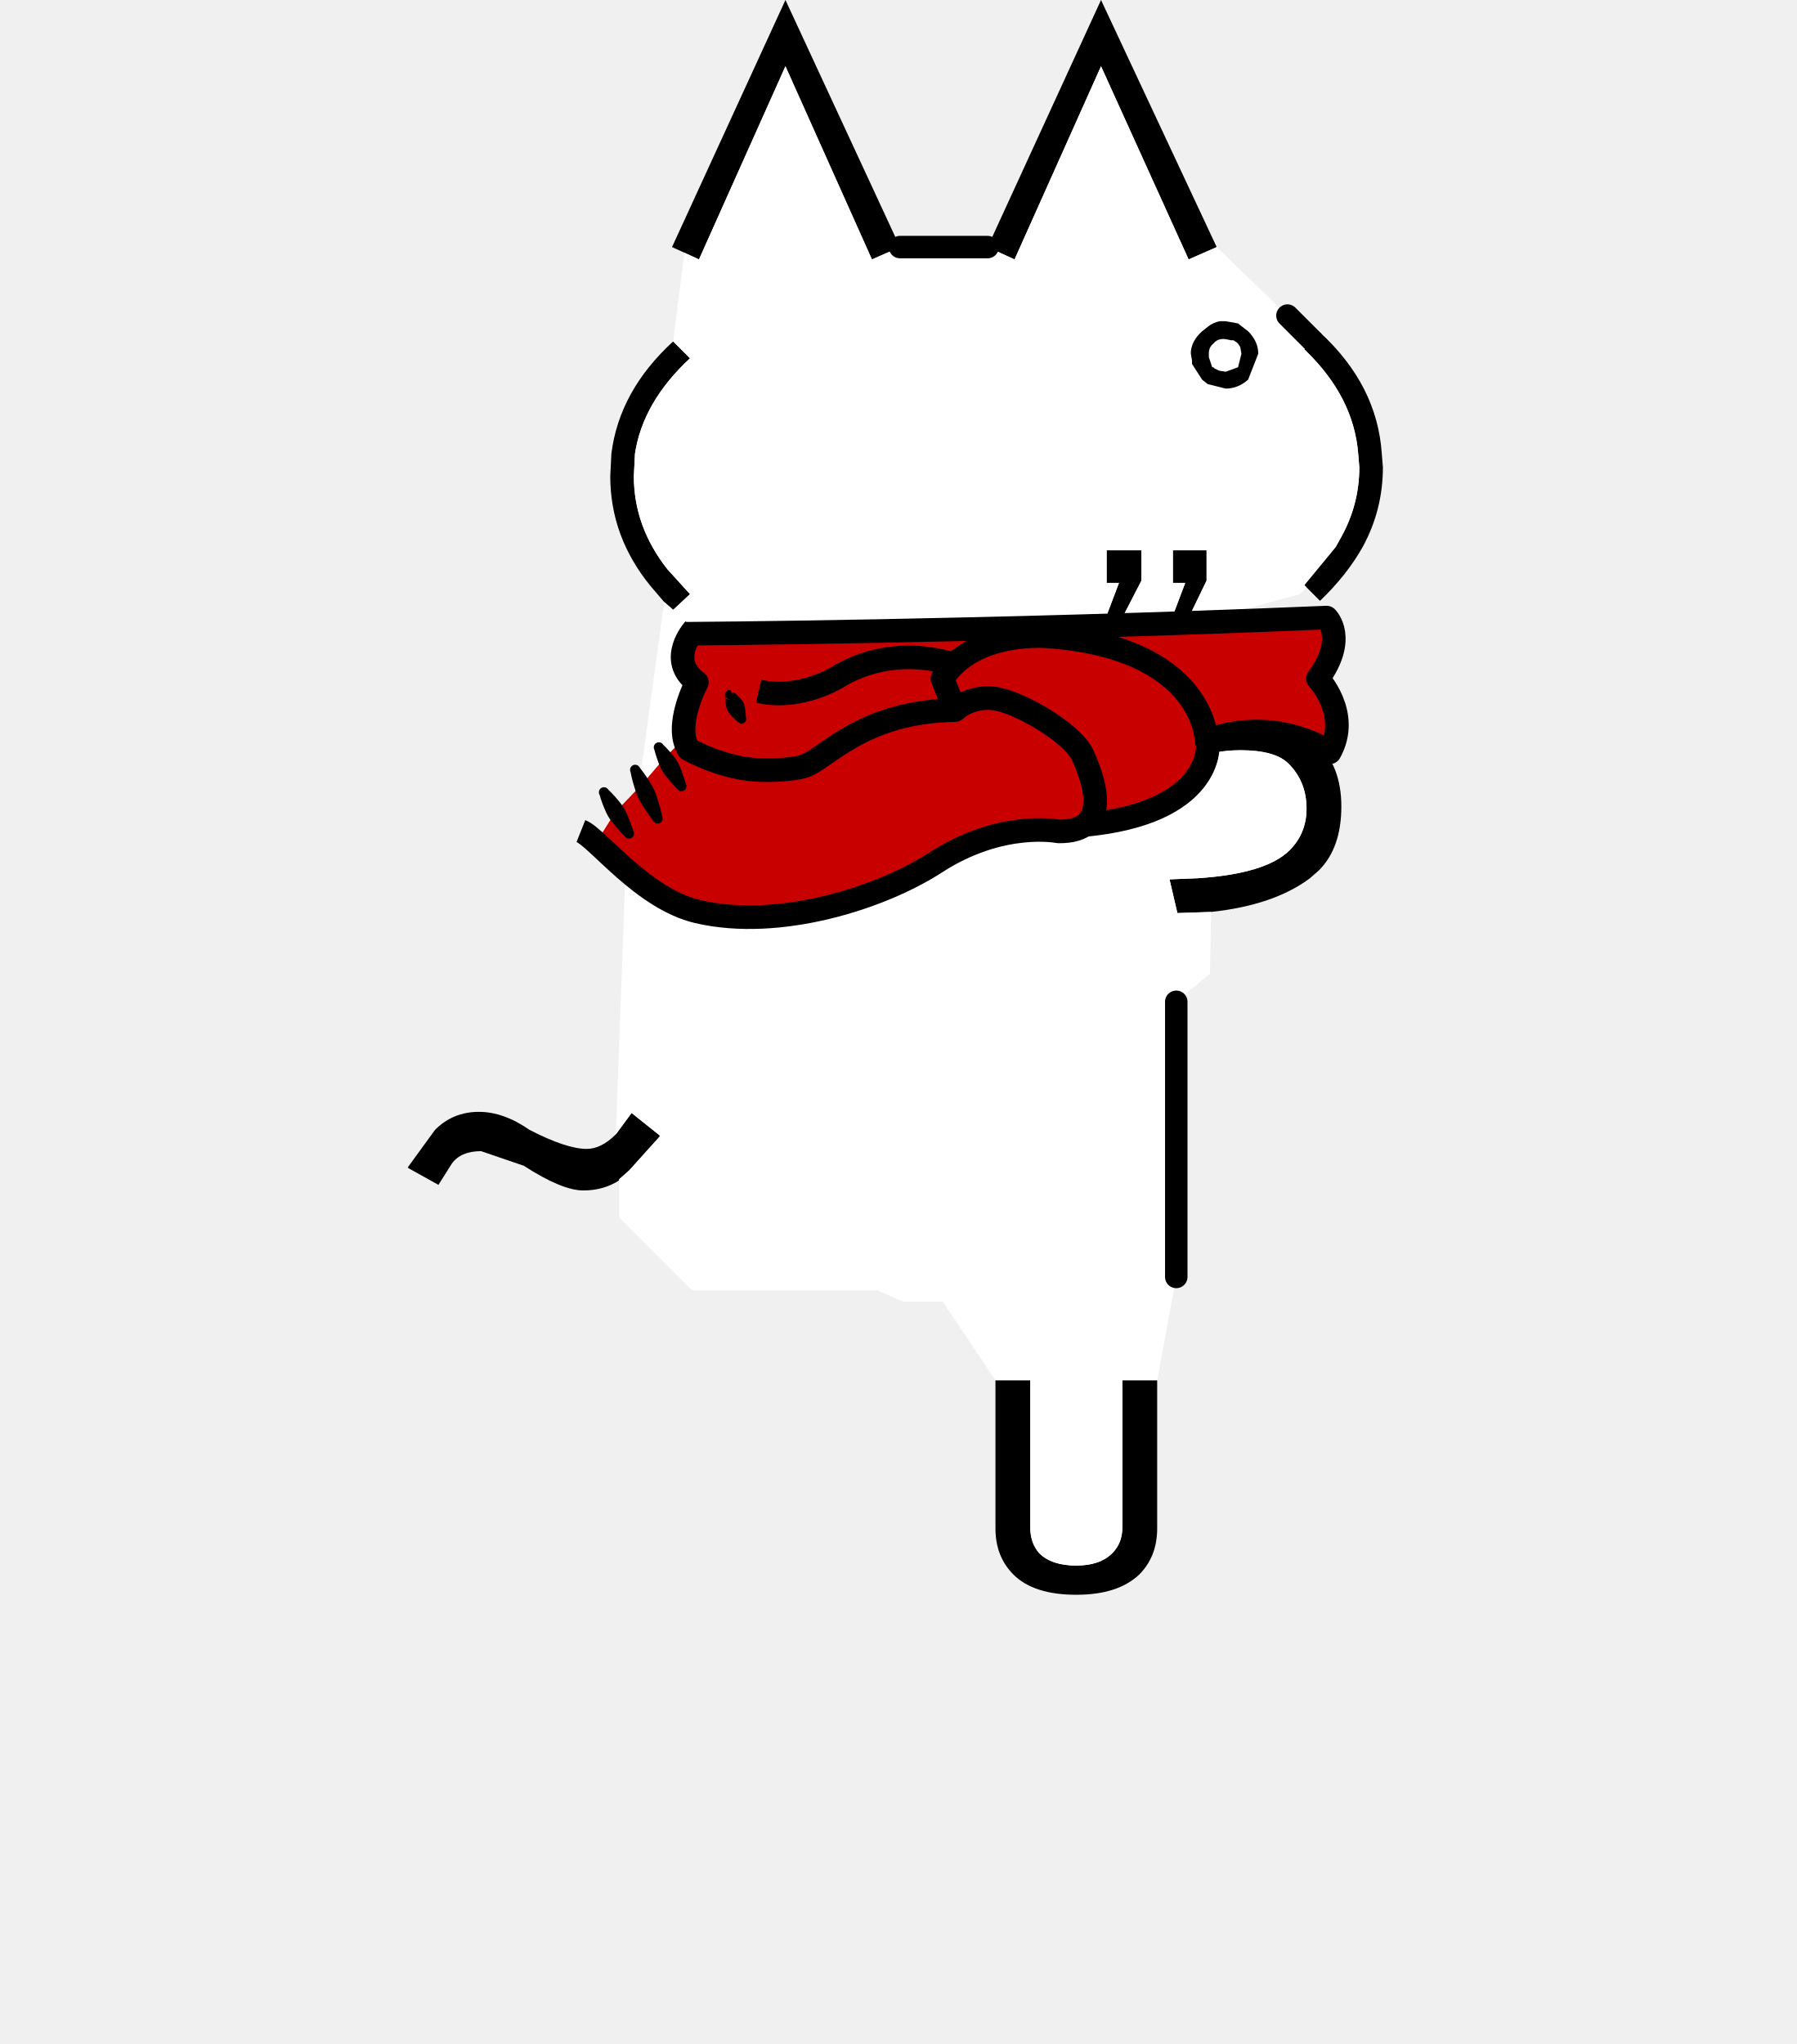
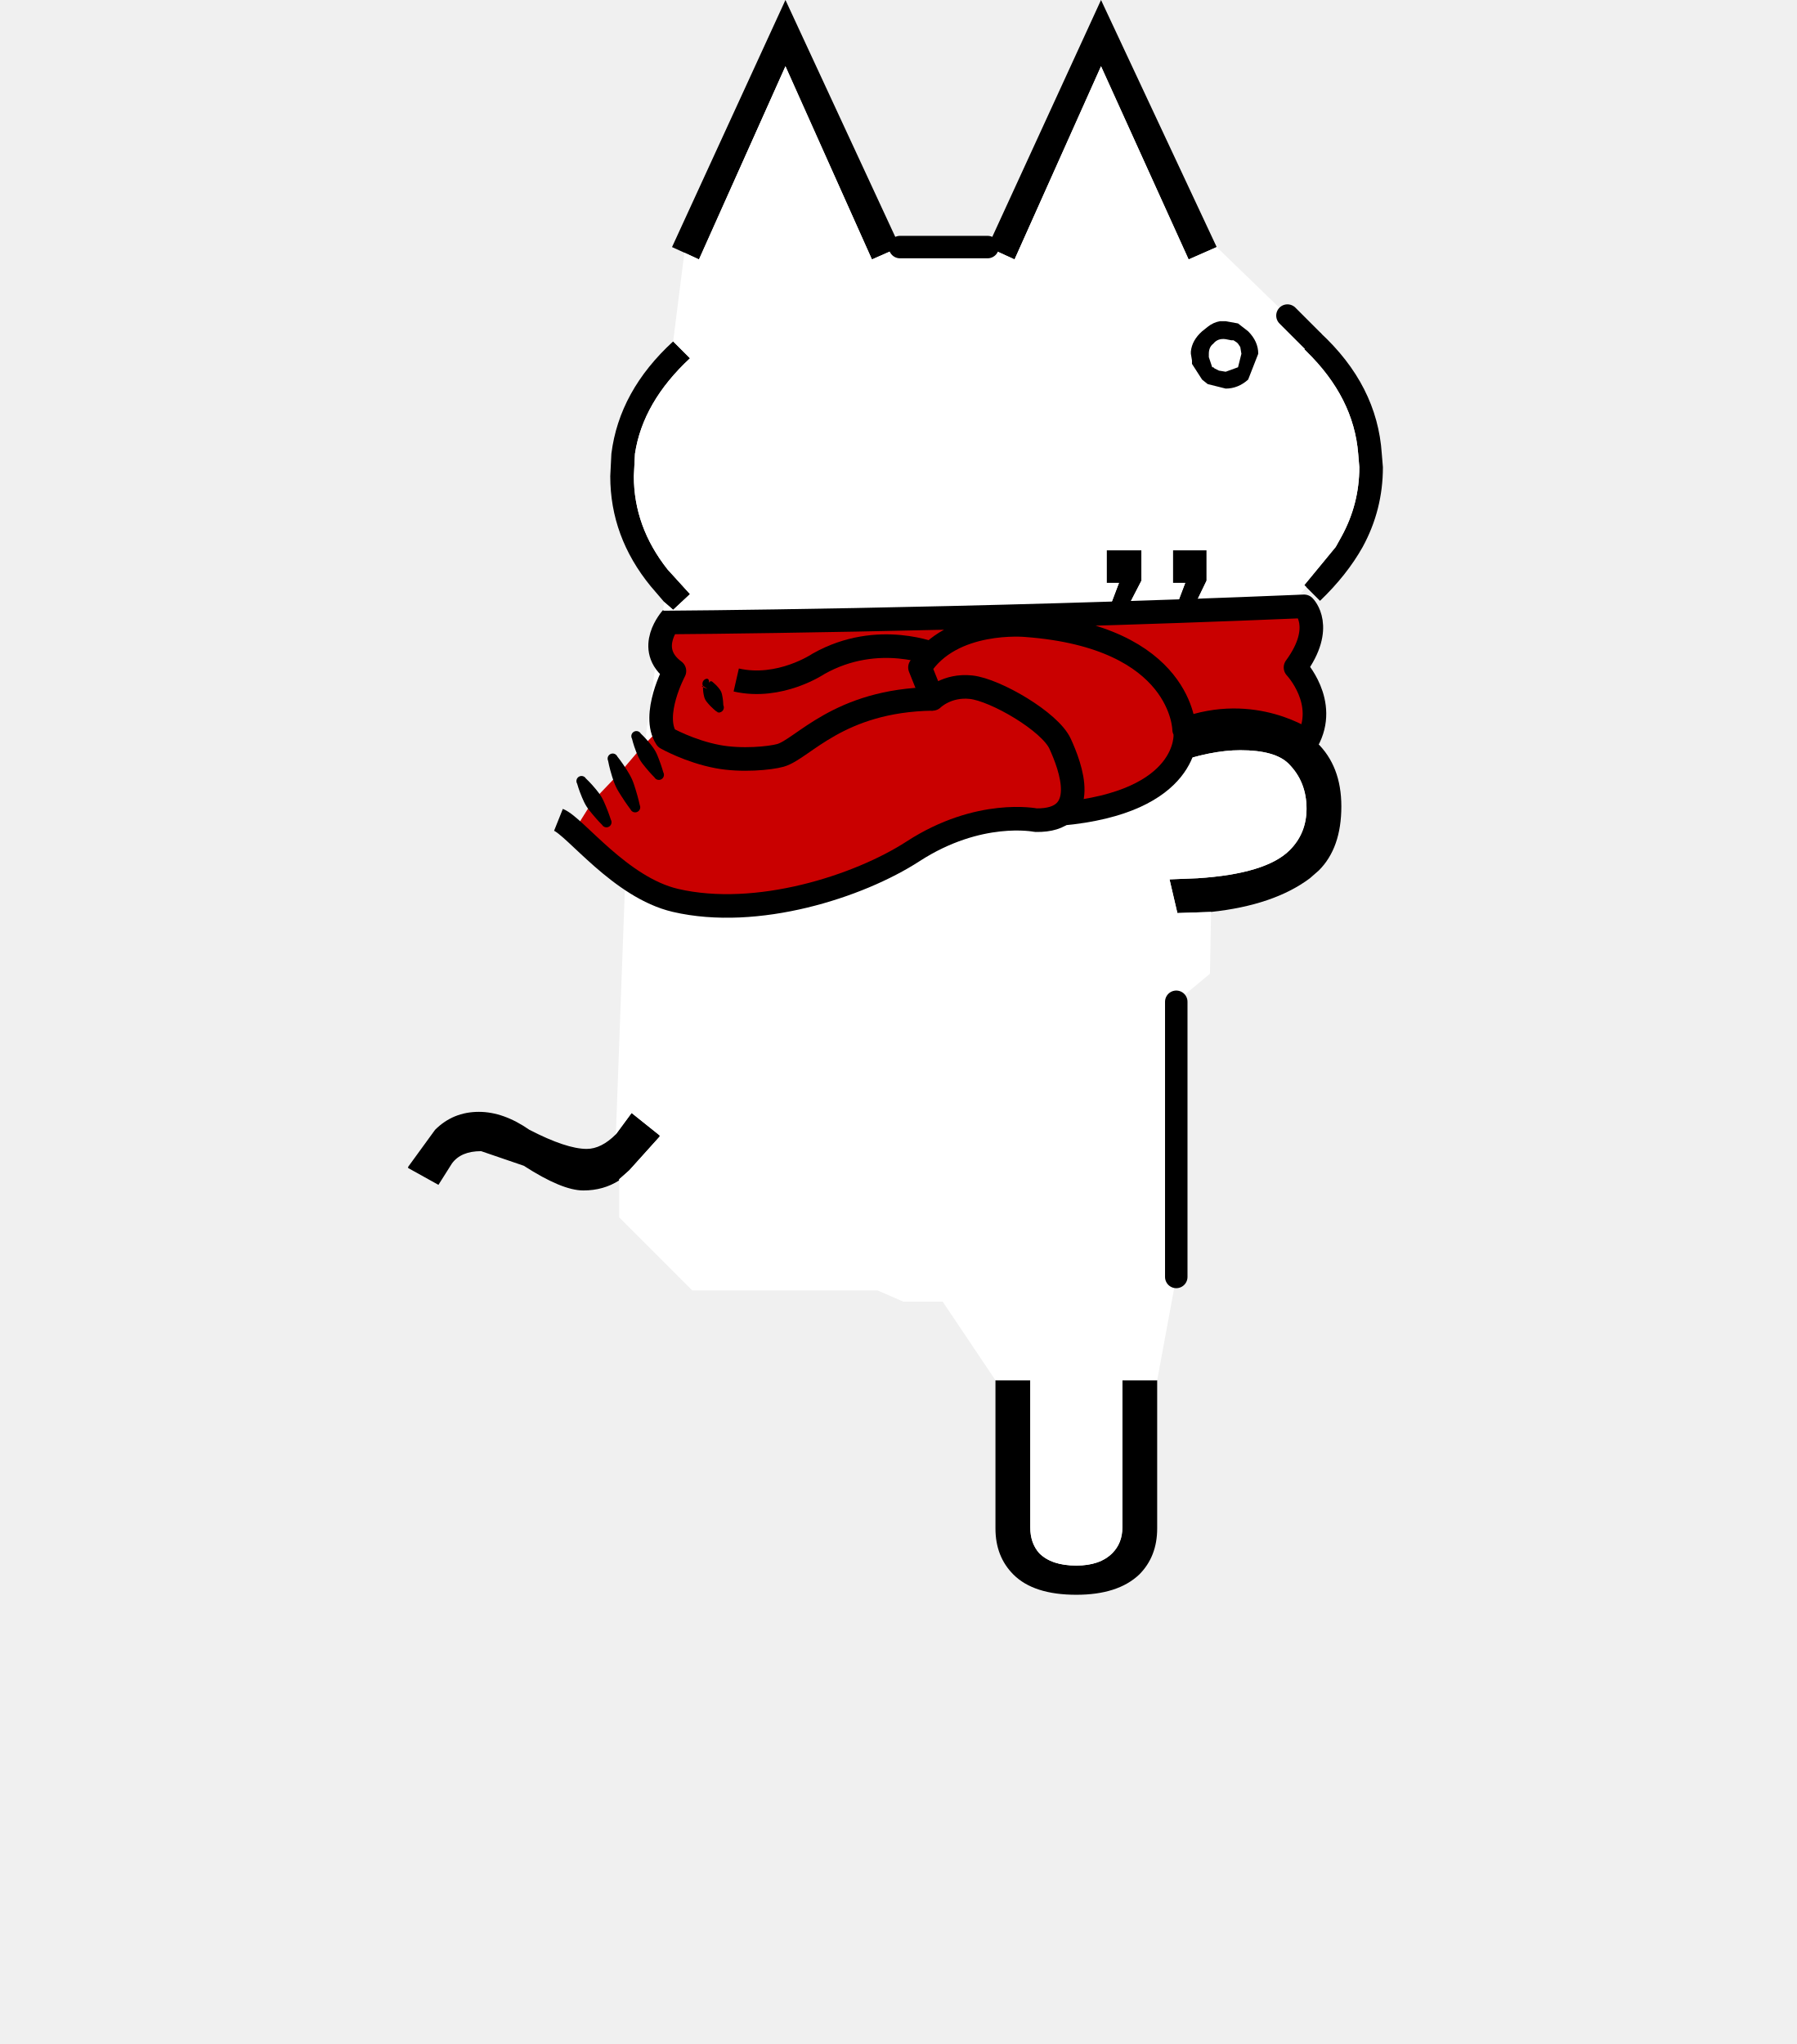
- <svg xmlns="http://www.w3.org/2000/svg" xmlns:xlink="http://www.w3.org/1999/xlink" height="182" width="160" version="1.1" id="svg769">
-   <defs id="defs761">
+ <svg xmlns="http://www.w3.org/2000/svg" xmlns:xlink="http://www.w3.org/1999/xlink" height="182" width="160" version="1.1" id="svg171">
+   <defs id="defs163">
    <path d="M1.35 0h.2l.55.1.45.35q.45.45.45 1L2.55 2.6q-.45.4-1 .4l-.8-.2-.25-.2-.45-.7v-.15L0 1.45v-.1q.05-.5.5-.9l.25-.2Q1 .05 1.3 0h.05m.45.85L1.55.8Q1.2.75 1 1q-.2.15-.2.45v.15l.15.45H1l.05.05.2.1.3.05.55-.2.15-.6-.05-.3L2.1 1 2.05.95 1.9.85h-.1" fill-rule="evenodd" id="a" />
    <use height="3" transform="translate(.8)" width="3" xlink:href="#a" id="c" />
    <g id="b">
-       <path d="M.35-60l-1.25.55-3.85-8.6-3.85 8.6-.65-.3-.55-.25 5.05-11 5.1 11m-10.1 4.2l.75.75q-2.1 1.95-2.45 4.25l-.05 1q0 2.25 1.5 4.15l1 1.1-.75.7-.4-.35-.6-.7q-1.8-2.2-1.8-4.9l.05-1q.35-2.8 2.75-5m-2.55 35.3l.7-.95 1.25 1v.05l-1.35 1.5-.45.4v.05q-.7.45-1.6.45-.95 0-2.65-1.1l-1.9-.65q-.9 0-1.3.55l-.6.95-1.35-.75v-.05l1.2-1.65q.8-.8 1.95-.8 1.1 0 2.25.8 1.65.85 2.55.85.65 0 1.3-.65M4.6-9.55h1.55V-3q0 .7.4 1.15.55.55 1.65.55 1.05 0 1.6-.55.45-.45.45-1.15v-6.55h1.55v6.6q0 1.25-.8 2.05-.95.9-2.8.9-1.9 0-2.8-.9-.8-.8-.8-2.05v-6.6m9.6-20.85l-1.5.05-.35-1.5 1.25-.05q3.05-.2 4.1-1.25.75-.75.75-1.85 0-1.2-.8-2-.6-.6-2.15-.6-1.3 0-3 .6l-3.35 1.25-.65-1.6 3.15-.9 3.25-.7.75-.05q2.2 0 3.25 1.05Q20-36.9 20-35.1q0 1.85-1 2.85l-.4.35q-1.6 1.2-4.4 1.5m4.25-14.45l-.1-.1 1.4-1.7.25-.45q.8-1.45.8-3.1l-.05-.6q-.2-2.5-2.3-4.55l-.1-.1.35-.4h.05l.3-.35q2.55 2.35 2.75 5.4l.05.6q0 1.9-.9 3.55-.7 1.25-1.9 2.4l-.6-.6m-4-15.15l-1.25.55-3.9-8.6-3.85 8.6-1.2-.55L9.3-71l5.15 11M10.3-43.6h-.75l.55-1.45h-.55v-1.45h1.55v1.35l-.8 1.55m2.95 0h-.75l.55-1.45h-.55v-1.45H14v1.35l-.75 1.55" fill-rule="evenodd" transform="translate(21.55 71)" id="path754" />
-       <path d="M.35-60h3.9l1.2.55 3.85-8.6 3.9 8.6 1.25-.55 3.15 3.05 1.1 1.1-1.1-1.1 1.15 1.1h-.05l-.35.4.1.1q2.1 2.05 2.3 4.55l.05.6q0 1.65-.8 3.1l-.25.45-1.4 1.7.1.1-.3.3-3.25.9v4.7l-3.25.7-3.15.9.65 1.6L12.5-37q1.7-.6 3-.6 1.55 0 2.15.6.8.8.8 2 0 1.1-.75 1.85-1.05 1.05-4.1 1.25l-1.25.05.35 1.5 1.5-.05-.05 2.75-1.5 1.25v12.25l-.85 4.6h-1.55V-3q0 .7-.45 1.15-.55.55-1.6.55-1.1 0-1.65-.55-.4-.45-.4-1.15v-6.55H4.6l-2.35-3.5H.5l-1.15-.5H-8.9l-3.25-3.25v-1.7l.45-.4 1.35-1.5v-.05l-1.25-1-.7.95.4-10.9 1.75-12.8.4.35.75-.7-1-1.1q-1.5-1.9-1.5-4.15l.05-1q.35-2.3 2.45-4.25l-.75-.75.5-3.95.65.3 3.85-8.6 3.85 8.6L.35-60m12.9 16.4l.75-1.55v-1.35h-1.5v1.45h.55l-.55 1.45h.75m-2.95 0l.8-1.55v-1.35H9.55v1.45h.55l-.55 1.45h.75" fill="#fff" fill-rule="evenodd" transform="translate(21.55 71)" id="path756" />
-       <path d="M4.25-60H.35m12.3 45.85V-26.4m6.05-29.45l-1.1-1.1" fill="none" stroke="#000" stroke-linecap="round" stroke-linejoin="round" transform="translate(21.55 71)" id="path758" />
+       <path d="M.35-60l-1.25.55-3.85-8.6-3.85 8.6-.65-.3-.55-.25 5.05-11 5.1 11m-10.1 4.2l.75.75q-2.1 1.95-2.45 4.25l-.05 1q0 2.25 1.5 4.15l1 1.1-.75.7-.4-.35-.6-.7q-1.8-2.2-1.8-4.9l.05-1q.35-2.8 2.75-5m-2.55 35.3l.7-.95 1.25 1v.05l-1.35 1.5-.45.4v.05q-.7.45-1.6.45-.95 0-2.65-1.1l-1.9-.65q-.9 0-1.3.55l-.6.95-1.35-.75v-.05l1.2-1.65q.8-.8 1.95-.8 1.1 0 2.25.8 1.65.85 2.55.85.65 0 1.3-.65M4.6-9.55h1.55V-3q0 .7.4 1.15.55.55 1.65.55 1.05 0 1.6-.55.45-.45.45-1.15v-6.55h1.55v6.6q0 1.25-.8 2.05-.95.9-2.8.9-1.9 0-2.8-.9-.8-.8-.8-2.05v-6.6m9.6-20.85l-1.5.05-.35-1.5 1.25-.05q3.05-.2 4.1-1.25.75-.75.75-1.85 0-1.2-.8-2-.6-.6-2.15-.6-1.3 0-3 .6l-3.35 1.25-.65-1.6 3.15-.9 3.25-.7.75-.05q2.2 0 3.25 1.05Q20-36.9 20-35.1q0 1.85-1 2.85l-.4.35q-1.6 1.2-4.4 1.5m4.25-14.45l-.1-.1 1.4-1.7.25-.45q.8-1.45.8-3.1l-.05-.6q-.2-2.5-2.3-4.55l-.1-.1.35-.4h.05l.3-.35q2.55 2.35 2.75 5.4l.05.6q0 1.9-.9 3.55-.7 1.25-1.9 2.4l-.6-.6m-4-15.15l-1.25.55-3.9-8.6-3.85 8.6-1.2-.55L9.3-71l5.15 11M10.3-43.6h-.75l.55-1.45h-.55v-1.45h1.55v1.35l-.8 1.55m2.95 0h-.75l.55-1.45h-.55v-1.45H14v1.35l-.75 1.55" fill-rule="evenodd" transform="translate(21.55 71)" id="path156" />
+       <path d="M.35-60h3.9l1.2.55 3.85-8.6 3.9 8.6 1.25-.55 3.15 3.05 1.1 1.1-1.1-1.1 1.15 1.1h-.05l-.35.4.1.1q2.1 2.05 2.3 4.55l.05.6q0 1.65-.8 3.1l-.25.45-1.4 1.7.1.1-.3.3-3.25.9v4.7l-3.25.7-3.15.9.65 1.6L12.5-37q1.7-.6 3-.6 1.55 0 2.15.6.8.8.8 2 0 1.1-.75 1.85-1.05 1.05-4.1 1.25l-1.25.05.35 1.5 1.5-.05-.05 2.75-1.5 1.25v12.25l-.85 4.6h-1.55V-3q0 .7-.45 1.15-.55.55-1.6.55-1.1 0-1.65-.55-.4-.45-.4-1.15v-6.55H4.6l-2.35-3.5H.5l-1.15-.5H-8.9l-3.25-3.25v-1.7l.45-.4 1.35-1.5v-.05l-1.25-1-.7.95.4-10.9 1.75-12.8.4.35.75-.7-1-1.1q-1.5-1.9-1.5-4.15l.05-1q.35-2.3 2.45-4.25l-.75-.75.5-3.95.65.3 3.85-8.6 3.85 8.6L.35-60m12.9 16.4l.75-1.55v-1.35h-1.5v1.45h.55l-.55 1.45h.75m-2.95 0l.8-1.55v-1.35H9.55v1.45h.55l-.55 1.45h.75" fill="#fff" fill-rule="evenodd" transform="translate(21.55 71)" id="path158" />
+       <path d="M4.25-60H.35m12.3 45.85V-26.4m6.05-29.45l-1.1-1.1" fill="none" stroke="#000" stroke-linecap="round" stroke-linejoin="round" transform="translate(21.55 71)" id="path160" />
    </g>
  </defs>
-   <g style="clip-rule:evenodd;fill-rule:evenodd;stroke-linecap:round;stroke-linejoin:round" id="g865">
-     <g transform="matrix(2,0,0,2,79.441,142)" id="g827">
-       <g id="b-1" transform="translate(-21.55,-71)">
-         <g transform="translate(21.55,71)" id="g777">
-           <path d="m 0.35,-60 -1.25,0.55 -3.85,-8.6 -3.85,8.6 -0.65,-0.3 -0.55,-0.25 5.05,-11 5.1,11 m -10.1,4.2 0.75,0.75 c -1.4,1.3 -2.217,2.717 -2.45,4.25 l -0.05,1 c 0,1.5 0.5,2.883 1.5,4.15 l 1,1.1 -0.75,0.7 -0.4,-0.35 -0.6,-0.7 c -1.2,-1.467 -1.8,-3.1 -1.8,-4.9 l 0.05,-1 c 0.233,-1.867 1.15,-3.533 2.75,-5 m -2.55,35.3 0.7,-0.95 1.25,1 v 0.05 l -1.35,1.5 -0.45,0.4 v 0.05 c -0.467,0.3 -1,0.45 -1.6,0.45 -0.633,0 -1.517,-0.367 -2.65,-1.1 l -1.9,-0.65 c -0.6,0 -1.033,0.183 -1.3,0.55 l -0.6,0.95 -1.35,-0.75 v -0.05 l 1.2,-1.65 c 0.533,-0.533 1.183,-0.8 1.95,-0.8 0.733,0 1.483,0.267 2.25,0.8 1.1,0.567 1.95,0.85 2.55,0.85 0.433,0 0.867,-0.217 1.3,-0.65 M 4.6,-9.55 H 6.15 V -3 c 0,0.467 0.133,0.85 0.4,1.15 0.367,0.367 0.917,0.55 1.65,0.55 0.7,0 1.233,-0.183 1.6,-0.55 0.3,-0.3 0.45,-0.683 0.45,-1.15 v -6.55 h 1.55 v 6.6 c 0,0.833 -0.267,1.517 -0.8,2.05 C 10.367,-0.3 9.433,0 8.2,0 6.933,0 6,-0.3 5.4,-0.9 4.867,-1.433 4.6,-2.117 4.6,-2.95 v -6.6 m 9.6,-20.85 -1.5,0.05 -0.35,-1.5 1.25,-0.05 c 2.033,-0.133 3.4,-0.55 4.1,-1.25 0.5,-0.5 0.75,-1.117 0.75,-1.85 0,-0.8 -0.267,-1.467 -0.8,-2 -0.4,-0.4 -1.117,-0.6 -2.15,-0.6 -0.867,0 -1.867,0.2 -3,0.6 l -3.35,1.25 -0.65,-1.6 3.15,-0.9 3.25,-0.7 0.75,-0.05 c 1.467,0 2.55,0.35 3.25,1.05 0.733,0.7 1.1,1.65 1.1,2.85 0,1.233 -0.333,2.183 -1,2.85 l -0.4,0.35 c -1.067,0.8 -2.533,1.3 -4.4,1.5 m 4.25,-14.45 -0.1,-0.1 1.4,-1.7 0.25,-0.45 c 0.533,-0.967 0.8,-2 0.8,-3.1 l -0.05,-0.6 c -0.133,-1.667 -0.9,-3.183 -2.3,-4.55 l -0.1,-0.1 0.35,-0.4 h 0.05 l 0.3,-0.35 c 1.7,1.567 2.617,3.367 2.75,5.4 l 0.05,0.6 c 0,1.267 -0.3,2.45 -0.9,3.55 -0.467,0.833 -1.1,1.633 -1.9,2.4 l -0.6,-0.6 m -4,-15.15 -1.25,0.55 -3.9,-8.6 -3.85,8.6 -1.2,-0.55 5.05,-11 5.15,11 M 10.3,-43.6 H 9.55 l 0.55,-1.45 H 9.55 v -1.45 h 1.55 v 1.35 l -0.8,1.55 m 2.95,0 H 12.5 l 0.55,-1.45 H 12.5 V -46.5 H 14 v 1.35 l -0.75,1.55" id="path775" />
+   <g style="clip-rule:evenodd;fill-rule:evenodd;stroke-linecap:round;stroke-linejoin:round" id="g246">
+     <g transform="matrix(2,0,0,2,79.441,142)" id="g206">
+       <g id="g865">
+         <g id="g827">
+           <g id="b-1" transform="translate(-21.55,-71)">
+             <g id="g777" transform="translate(21.55,71)">
+               <path id="path775" d="m 0.35,-60 -1.25,0.55 -3.85,-8.6 -3.85,8.6 -0.65,-0.3 -0.55,-0.25 5.05,-11 5.1,11 m -10.1,4.2 0.75,0.75 c -1.4,1.3 -2.217,2.717 -2.45,4.25 l -0.05,1 c 0,1.5 0.5,2.883 1.5,4.15 l 1,1.1 -0.75,0.7 -0.4,-0.35 -0.6,-0.7 c -1.2,-1.467 -1.8,-3.1 -1.8,-4.9 l 0.05,-1 c 0.233,-1.867 1.15,-3.533 2.75,-5 m -2.55,35.3 0.7,-0.95 1.25,1 v 0.05 l -1.35,1.5 -0.45,0.4 v 0.05 c -0.467,0.3 -1,0.45 -1.6,0.45 -0.633,0 -1.517,-0.367 -2.65,-1.1 l -1.9,-0.65 c -0.6,0 -1.033,0.183 -1.3,0.55 l -0.6,0.95 -1.35,-0.75 v -0.05 l 1.2,-1.65 c 0.533,-0.533 1.183,-0.8 1.95,-0.8 0.733,0 1.483,0.267 2.25,0.8 1.1,0.567 1.95,0.85 2.55,0.85 0.433,0 0.867,-0.217 1.3,-0.65 M 4.6,-9.55 H 6.15 V -3 c 0,0.467 0.133,0.85 0.4,1.15 0.367,0.367 0.917,0.55 1.65,0.55 0.7,0 1.233,-0.183 1.6,-0.55 0.3,-0.3 0.45,-0.683 0.45,-1.15 v -6.55 h 1.55 v 6.6 c 0,0.833 -0.267,1.517 -0.8,2.05 C 10.367,-0.3 9.433,0 8.2,0 6.933,0 6,-0.3 5.4,-0.9 4.867,-1.433 4.6,-2.117 4.6,-2.95 v -6.6 m 9.6,-20.85 -1.5,0.05 -0.35,-1.5 1.25,-0.05 c 2.033,-0.133 3.4,-0.55 4.1,-1.25 0.5,-0.5 0.75,-1.117 0.75,-1.85 0,-0.8 -0.267,-1.467 -0.8,-2 -0.4,-0.4 -1.117,-0.6 -2.15,-0.6 -0.867,0 -1.867,0.2 -3,0.6 l -3.35,1.25 -0.65,-1.6 3.15,-0.9 3.25,-0.7 0.75,-0.05 c 1.467,0 2.55,0.35 3.25,1.05 0.733,0.7 1.1,1.65 1.1,2.85 0,1.233 -0.333,2.183 -1,2.85 l -0.4,0.35 c -1.067,0.8 -2.533,1.3 -4.4,1.5 m 4.25,-14.45 -0.1,-0.1 1.4,-1.7 0.25,-0.45 c 0.533,-0.967 0.8,-2 0.8,-3.1 l -0.05,-0.6 c -0.133,-1.667 -0.9,-3.183 -2.3,-4.55 l -0.1,-0.1 0.35,-0.4 h 0.05 l 0.3,-0.35 c 1.7,1.567 2.617,3.367 2.75,5.4 l 0.05,0.6 c 0,1.267 -0.3,2.45 -0.9,3.55 -0.467,0.833 -1.1,1.633 -1.9,2.4 l -0.6,-0.6 m -4,-15.15 -1.25,0.55 -3.9,-8.6 -3.85,8.6 -1.2,-0.55 5.05,-11 5.15,11 M 10.3,-43.6 H 9.55 l 0.55,-1.45 H 9.55 v -1.45 h 1.55 v 1.35 l -0.8,1.55 m 2.95,0 H 12.5 l 0.55,-1.45 H 12.5 V -46.5 H 14 v 1.35 l -0.75,1.55" />
+             </g>
+             <g id="g781" transform="translate(21.55,71)">
+               <path id="path779" d="m 0.35,-60 h 3.9 l 1.2,0.55 3.85,-8.6 3.9,8.6 1.25,-0.55 3.15,3.05 1.1,1.1 -1.1,-1.1 1.15,1.1 H 18.7 l -0.35,0.4 0.1,0.1 c 1.4,1.367 2.167,2.883 2.3,4.55 l 0.05,0.6 c 0,1.1 -0.267,2.133 -0.8,3.1 l -0.25,0.45 -1.4,1.7 0.1,0.1 -0.3,0.3 -3.25,0.9 v 4.7 l -3.25,0.7 -3.15,0.9 0.65,1.6 3.35,-1.25 c 1.133,-0.4 2.133,-0.6 3,-0.6 1.033,0 1.75,0.2 2.15,0.6 0.533,0.533 0.8,1.2 0.8,2 0,0.733 -0.25,1.35 -0.75,1.85 -0.7,0.7 -2.067,1.117 -4.1,1.25 l -1.25,0.05 0.35,1.5 1.5,-0.05 -0.05,2.75 -1.5,1.25 v 12.25 l -0.85,4.6 H 10.25 V -3 c 0,0.467 -0.15,0.85 -0.45,1.15 C 9.433,-1.483 8.9,-1.3 8.2,-1.3 7.467,-1.3 6.917,-1.483 6.55,-1.85 6.283,-2.15 6.15,-2.533 6.15,-3 V -9.55 H 4.6 l -2.35,-3.5 H 0.5 l -1.15,-0.5 H -8.9 l -3.25,-3.25 v -1.7 l 0.45,-0.4 1.35,-1.5 v -0.05 l -1.25,-1 -0.7,0.95 0.4,-10.9 1.75,-12.8 0.4,0.35 0.75,-0.7 -1,-1.1 c -1,-1.267 -1.5,-2.65 -1.5,-4.15 l 0.05,-1 c 0.233,-1.533 1.05,-2.95 2.45,-4.25 l -0.75,-0.75 0.5,-3.95 0.65,0.3 3.85,-8.6 3.85,8.6 1.25,-0.55 m 12.9,16.4 0.75,-1.55 v -1.35 h -1.5 v 1.45 h 0.55 l -0.55,1.45 h 0.75 m -2.95,0 0.8,-1.55 V -46.5 H 9.55 v 1.45 h 0.55 l -0.55,1.45 h 0.75" style="fill:#ffffff" />
+             </g>
+             <g id="g785" transform="translate(21.55,71)">
+               <path id="path783" d="m 4.25,-60 h -3.9 m 12.3,45.85 V -26.4 m 6.05,-29.45 -1.1,-1.1" style="fill:none;fill-rule:nonzero;stroke:#000000;stroke-width:1px" />
+             </g>
+           </g>
+           <g id="a-9" transform="translate(13.3,-56.7)">
+             <path id="path788" d="m 1.35,0 h 0.2 L 2.1,0.1 2.55,0.45 C 2.85,0.75 3,1.083 3,1.45 L 2.55,2.6 C 2.25,2.867 1.917,3 1.55,3 L 0.75,2.8 0.5,2.6 0.05,1.9 V 1.75 L 0,1.45 V 1.35 C 0.033,1.017 0.2,0.717 0.5,0.45 L 0.75,0.25 C 0.917,0.117 1.1,0.033 1.3,0 H 1.35 M 1.8,0.85 1.55,0.8 C 1.317,0.767 1.133,0.833 1,1 0.867,1.1 0.8,1.25 0.8,1.45 V 1.6 L 0.95,2.05 H 1 L 1.05,2.1 1.25,2.2 1.55,2.25 2.1,2.05 2.25,1.45 2.2,1.15 2.1,1 2.05,0.95 1.9,0.85 H 1.8" />
+           </g>
+           <g id="g793" transform="matrix(0.5,0,0,0.5,-40.7205,-71.5)">
+             <path id="path791" d="m 61.891,56.548 30.667,-0.667 25.667,-0.778 0.333,2.889 -0.778,2.333 0.889,3.111 -0.111,3 -1.556,0.445 c 0,0 -1.444,-2.222 -9.222,-1 l -3.333,5.333 -5.111,1.445 -3.223,1.222 -6.333,0.222 -4.889,2.111 -5.444,3.111 -6.889,2 -6.667,0.445 -6.444,-1 -4.111,-3 -2.223,-2.778 1.667,-2.667 2.445,-2.555 2,-2.334 1.444,-1.444 1,-4.667 -0.778,-3.333 z" style="fill:#c90000" />
+           </g>
+           <g id="g797" transform="matrix(0.5,0,0,0.5,-40.7205,-71.5)">
+             <path id="path795" d="m 64.597,62.18 -10e-4,-0.029 c -0.003,-0.037 0.009,-0.069 -0.003,-0.069 -0.142,0.005 -0.098,0.048 0.004,0.098 0.006,0.132 0.001,0.35 0.057,0.641 0.028,0.149 0.063,0.307 0.136,0.453 0.073,0.148 0.18,0.268 0.279,0.384 0.204,0.241 0.381,0.386 0.471,0.476 0.27,0.269 0.462,0.311 0.462,0.311 -0.302,-0.033 -0.032,0.063 0.194,-0.044 0.226,-0.107 0.323,-0.377 0.216,-0.603 l -0.003,0.004 c 0,-0.025 -0.001,-0.051 -0.004,-0.078 -0.012,-0.126 -0.013,-0.355 -0.07,-0.665 -0.027,-0.151 -0.052,-0.309 -0.12,-0.46 -0.067,-0.149 -0.167,-0.276 -0.264,-0.392 -0.205,-0.245 -0.388,-0.383 -0.482,-0.47 -0.158,-0.147 -0.265,-0.074 -0.336,0.063 0.034,-0.375 -0.157,-0.408 -0.325,-0.329 -0.226,0.107 -0.322,0.378 -0.215,0.604 l 0.409,0.259 c 0,0 -0.261,-0.083 -0.405,-0.154 z" />
+           </g>
+           <g id="g801" transform="matrix(0.5,0,0,0.5,-40.7205,-71.5)">
+             <path id="path799" d="m 53.393,70.782 c 0,0 0.146,0.546 0.44,1.237 0.107,0.252 0.228,0.52 0.384,0.771 0.156,0.251 0.345,0.476 0.52,0.687 0.476,0.576 0.878,0.972 0.878,0.972 0.13,0.214 0.408,0.282 0.622,0.153 0.214,-0.13 0.282,-0.409 0.153,-0.623 0,0 -0.165,-0.539 -0.455,-1.228 -0.107,-0.252 -0.218,-0.524 -0.369,-0.779 -0.151,-0.254 -0.332,-0.485 -0.506,-0.696 -0.476,-0.581 -0.892,-0.963 -0.892,-0.963 -0.13,-0.214 -0.409,-0.282 -0.623,-0.153 -0.213,0.13 -0.282,0.409 -0.152,0.622 z" />
+           </g>
+           <g id="g805" transform="matrix(0.5,0,0,0.5,-40.6649,-71.3889)">
+             <path id="path803" d="m 85.225,59.103 c 0,0 -5.112,-2.222 -10.445,0.778 0,0 -3.444,2.333 -7.333,1.444" style="fill:none;stroke:#000000;stroke-width:2.1px;stroke-linecap:butt;stroke-miterlimit:1.5" />
+           </g>
+           <g id="g809" transform="matrix(0.5,0,0,0.5,-40.7205,-71.5)">
+             <path id="path807" d="m 56.147,68.737 c 0,0 0.111,0.62 0.36,1.411 0.09,0.29 0.195,0.6 0.335,0.897 0.14,0.297 0.317,0.572 0.48,0.829 0.442,0.698 0.825,1.197 0.825,1.197 0.104,0.227 0.374,0.326 0.601,0.221 0.227,-0.105 0.326,-0.374 0.221,-0.601 0,0 -0.13,-0.615 -0.375,-1.404 -0.09,-0.29 -0.185,-0.603 -0.32,-0.903 -0.135,-0.299 -0.303,-0.58 -0.465,-0.837 -0.441,-0.702 -0.84,-1.189 -0.84,-1.189 -0.105,-0.227 -0.374,-0.327 -0.601,-0.222 -0.227,0.105 -0.326,0.374 -0.221,0.601 z" />
+           </g>
+           <g id="g813" transform="matrix(0.5,0,0,0.5,-40.7205,-71.5)">
+             <path id="path811" d="m 58.277,66.775 c 0,0 0.116,0.512 0.372,1.166 0.092,0.237 0.198,0.489 0.338,0.725 0.141,0.237 0.315,0.447 0.476,0.644 0.441,0.542 0.814,0.909 0.814,0.909 0.126,0.217 0.403,0.29 0.62,0.165 0.216,-0.126 0.289,-0.403 0.164,-0.62 0,0 -0.135,-0.506 -0.386,-1.157 -0.092,-0.238 -0.188,-0.493 -0.324,-0.733 -0.135,-0.239 -0.302,-0.456 -0.462,-0.653 -0.441,-0.546 -0.828,-0.901 -0.828,-0.901 -0.126,-0.216 -0.403,-0.29 -0.619,-0.164 -0.217,0.125 -0.29,0.403 -0.165,0.619 z" />
+           </g>
+           <g id="g817" transform="matrix(0.5,0,0,0.5,-40.4983,-71.7222)">
+             <path id="path815" d="m 107.104,66.794 c 0,0 0.48,6.08 -11.12,7.12" style="fill:none;stroke:#000000;stroke-width:2.1px;stroke-linecap:butt;stroke-miterlimit:1.5" />
+           </g>
+           <g id="g821" transform="matrix(0.5,0,0,0.5,-40.4983,-71.7222)">
+             <path id="path819" d="m 61.37,56.474 c 0,0 -2.48,2.72 0.24,4.72 0,0 -2.084,3.894 -0.724,5.974 0,0 2.059,1.17 4.571,1.645 2.126,0.403 4.672,0.149 5.589,-0.108 2,-0.56 5.142,-4.904 13.549,-5.031" style="fill:none;stroke:#000000;stroke-width:2.1px;stroke-linecap:butt;stroke-miterlimit:1.5" />
+           </g>
+           <g id="g825" transform="matrix(0.5,0,0,0.5,-40.4983,-71.7222)">
+             <path id="path823" d="m 60.638,56.874 c 0,0 26.603,-0.16 57.04,-1.44 0,0 1.877,1.84 -0.763,5.44 0,0 2.96,3.12 1.04,6.56 0,0 -4.72,-3.36 -10.96,-1.04 0,0 -0.08,-8.24 -14.08,-9.28 0,0 -6.64,-0.64 -9.44,3.76 l 1.12,2.8 c 0,0 1.28,-1.28 3.44,-1.04 2.16,0.24 7.014,3.054 7.92,5.04 0.907,1.987 2.8,6.88 -2.16,6.8 0,0 -5.053,-1.042 -10.94,2.777 -4.822,3.128 -13.91,6.055 -21.159,4.364 C 56.79,80.47 52.785,75.043 51.284,74.443" style="fill:none;stroke:#000000;stroke-width:2.1px;stroke-linecap:butt;stroke-miterlimit:1.5" />
+           </g>
        </g>
-         <g transform="translate(21.55,71)" id="g781">
-           <path d="m 0.35,-60 h 3.9 l 1.2,0.55 3.85,-8.6 3.9,8.6 1.25,-0.55 3.15,3.05 1.1,1.1 -1.1,-1.1 1.15,1.1 H 18.7 l -0.35,0.4 0.1,0.1 c 1.4,1.367 2.167,2.883 2.3,4.55 l 0.05,0.6 c 0,1.1 -0.267,2.133 -0.8,3.1 l -0.25,0.45 -1.4,1.7 0.1,0.1 -0.3,0.3 -3.25,0.9 v 4.7 l -3.25,0.7 -3.15,0.9 0.65,1.6 3.35,-1.25 c 1.133,-0.4 2.133,-0.6 3,-0.6 1.033,0 1.75,0.2 2.15,0.6 0.533,0.533 0.8,1.2 0.8,2 0,0.733 -0.25,1.35 -0.75,1.85 -0.7,0.7 -2.067,1.117 -4.1,1.25 l -1.25,0.05 0.35,1.5 1.5,-0.05 -0.05,2.75 -1.5,1.25 v 12.25 l -0.85,4.6 H 10.25 V -3 c 0,0.467 -0.15,0.85 -0.45,1.15 C 9.433,-1.483 8.9,-1.3 8.2,-1.3 7.467,-1.3 6.917,-1.483 6.55,-1.85 6.283,-2.15 6.15,-2.533 6.15,-3 V -9.55 H 4.6 l -2.35,-3.5 H 0.5 l -1.15,-0.5 H -8.9 l -3.25,-3.25 v -1.7 l 0.45,-0.4 1.35,-1.5 v -0.05 l -1.25,-1 -0.7,0.95 0.4,-10.9 1.75,-12.8 0.4,0.35 0.75,-0.7 -1,-1.1 c -1,-1.267 -1.5,-2.65 -1.5,-4.15 l 0.05,-1 c 0.233,-1.533 1.05,-2.95 2.45,-4.25 l -0.75,-0.75 0.5,-3.95 0.65,0.3 3.85,-8.6 3.85,8.6 1.25,-0.55 m 12.9,16.4 0.75,-1.55 v -1.35 h -1.5 v 1.45 h 0.55 l -0.55,1.45 h 0.75 m -2.95,0 0.8,-1.55 V -46.5 H 9.55 v 1.45 h 0.55 l -0.55,1.45 h 0.75" style="fill:#ffffff" id="path779" />
-         </g>
-         <g transform="translate(21.55,71)" id="g785">
-           <path d="m 4.25,-60 h -3.9 m 12.3,45.85 V -26.4 m 6.05,-29.45 -1.1,-1.1" style="fill:none;fill-rule:nonzero;stroke:#000000;stroke-width:1px" id="path783" />
-         </g>
-       </g>
-       <g id="a-9" transform="translate(13.3,-56.7)">
-         <path d="m 1.35,0 h 0.2 L 2.1,0.1 2.55,0.45 C 2.85,0.75 3,1.083 3,1.45 L 2.55,2.6 C 2.25,2.867 1.917,3 1.55,3 L 0.75,2.8 0.5,2.6 0.05,1.9 V 1.75 L 0,1.45 V 1.35 C 0.033,1.017 0.2,0.717 0.5,0.45 L 0.75,0.25 C 0.917,0.117 1.1,0.033 1.3,0 H 1.35 M 1.8,0.85 1.55,0.8 C 1.317,0.767 1.133,0.833 1,1 0.867,1.1 0.8,1.25 0.8,1.45 V 1.6 L 0.95,2.05 H 1 L 1.05,2.1 1.25,2.2 1.55,2.25 2.1,2.05 2.25,1.45 2.2,1.15 2.1,1 2.05,0.95 1.9,0.85 H 1.8" id="path788" />
-       </g>
-       <g transform="matrix(0.5,0,0,0.5,-39.7205,-71)" id="g793">
-         <path d="m 61.891,56.548 30.667,-0.667 25.667,-0.778 0.333,2.889 -0.778,2.333 0.889,3.111 -0.111,3 -1.556,0.445 c 0,0 -1.444,-2.222 -9.222,-1 l -3.333,5.333 -5.111,1.445 -3.223,1.222 -6.333,0.222 -4.889,2.111 -5.444,3.111 -6.889,2 -6.667,0.445 -6.444,-1 -4.111,-3 -2.223,-2.778 1.667,-2.667 2.445,-2.555 2,-2.334 1.444,-1.444 1,-4.667 -0.778,-3.333 z" style="fill:#c90000" id="path791" />
-       </g>
-       <g transform="matrix(0.5,0,0,0.5,-39.7205,-71)" id="g797">
-         <path d="m 64.597,62.18 -10e-4,-0.029 c -0.003,-0.037 0.009,-0.069 -0.003,-0.069 -0.142,0.005 -0.098,0.048 0.004,0.098 0.006,0.132 0.001,0.35 0.057,0.641 0.028,0.149 0.063,0.307 0.136,0.453 0.073,0.148 0.18,0.268 0.279,0.384 0.204,0.241 0.381,0.386 0.471,0.476 0.27,0.269 0.462,0.311 0.462,0.311 -0.302,-0.033 -0.032,0.063 0.194,-0.044 0.226,-0.107 0.323,-0.377 0.216,-0.603 l -0.003,0.004 c 0,-0.025 -0.001,-0.051 -0.004,-0.078 -0.012,-0.126 -0.013,-0.355 -0.07,-0.665 -0.027,-0.151 -0.052,-0.309 -0.12,-0.46 -0.067,-0.149 -0.167,-0.276 -0.264,-0.392 -0.205,-0.245 -0.388,-0.383 -0.482,-0.47 -0.158,-0.147 -0.265,-0.074 -0.336,0.063 0.034,-0.375 -0.157,-0.408 -0.325,-0.329 -0.226,0.107 -0.322,0.378 -0.215,0.604 l 0.409,0.259 c 0,0 -0.261,-0.083 -0.405,-0.154 z" id="path795" />
-       </g>
-       <g transform="matrix(0.5,0,0,0.5,-39.7205,-71)" id="g801">
-         <path d="m 53.393,70.782 c 0,0 0.146,0.546 0.44,1.237 0.107,0.252 0.228,0.52 0.384,0.771 0.156,0.251 0.345,0.476 0.52,0.687 0.476,0.576 0.878,0.972 0.878,0.972 0.13,0.214 0.408,0.282 0.622,0.153 0.214,-0.13 0.282,-0.409 0.153,-0.623 0,0 -0.165,-0.539 -0.455,-1.228 -0.107,-0.252 -0.218,-0.524 -0.369,-0.779 -0.151,-0.254 -0.332,-0.485 -0.506,-0.696 -0.476,-0.581 -0.892,-0.963 -0.892,-0.963 -0.13,-0.214 -0.409,-0.282 -0.623,-0.153 -0.213,0.13 -0.282,0.409 -0.152,0.622 z" id="path799" />
-       </g>
-       <g transform="matrix(0.5,0,0,0.5,-39.6649,-70.8889)" id="g805">
-         <path d="m 85.225,59.103 c 0,0 -5.112,-2.222 -10.445,0.778 0,0 -3.444,2.333 -7.333,1.444" style="fill:none;stroke:#000000;stroke-width:2.1px;stroke-linecap:butt;stroke-miterlimit:1.5" id="path803" />
-       </g>
-       <g transform="matrix(0.5,0,0,0.5,-39.7205,-71)" id="g809">
-         <path d="m 56.147,68.737 c 0,0 0.111,0.62 0.36,1.411 0.09,0.29 0.195,0.6 0.335,0.897 0.14,0.297 0.317,0.572 0.48,0.829 0.442,0.698 0.825,1.197 0.825,1.197 0.104,0.227 0.374,0.326 0.601,0.221 0.227,-0.105 0.326,-0.374 0.221,-0.601 0,0 -0.13,-0.615 -0.375,-1.404 -0.09,-0.29 -0.185,-0.603 -0.32,-0.903 -0.135,-0.299 -0.303,-0.58 -0.465,-0.837 -0.441,-0.702 -0.84,-1.189 -0.84,-1.189 -0.105,-0.227 -0.374,-0.327 -0.601,-0.222 -0.227,0.105 -0.326,0.374 -0.221,0.601 z" id="path807" />
-       </g>
-       <g transform="matrix(0.5,0,0,0.5,-39.7205,-71)" id="g813">
-         <path d="m 58.277,66.775 c 0,0 0.116,0.512 0.372,1.166 0.092,0.237 0.198,0.489 0.338,0.725 0.141,0.237 0.315,0.447 0.476,0.644 0.441,0.542 0.814,0.909 0.814,0.909 0.126,0.217 0.403,0.29 0.62,0.165 0.216,-0.126 0.289,-0.403 0.164,-0.62 0,0 -0.135,-0.506 -0.386,-1.157 -0.092,-0.238 -0.188,-0.493 -0.324,-0.733 -0.135,-0.239 -0.302,-0.456 -0.462,-0.653 -0.441,-0.546 -0.828,-0.901 -0.828,-0.901 -0.126,-0.216 -0.403,-0.29 -0.619,-0.164 -0.217,0.125 -0.29,0.403 -0.165,0.619 z" id="path811" />
-       </g>
-       <g transform="matrix(0.5,0,0,0.5,-39.4983,-71.2222)" id="g817">
-         <path d="m 107.104,66.794 c 0,0 0.48,6.08 -11.12,7.12" style="fill:none;stroke:#000000;stroke-width:2.1px;stroke-linecap:butt;stroke-miterlimit:1.5" id="path815" />
-       </g>
-       <g transform="matrix(0.5,0,0,0.5,-39.4983,-71.2222)" id="g821">
-         <path d="m 61.37,56.474 c 0,0 -2.48,2.72 0.24,4.72 0,0 -2.084,3.894 -0.724,5.974 0,0 2.059,1.17 4.571,1.645 2.126,0.403 4.672,0.149 5.589,-0.108 2,-0.56 5.142,-4.904 13.549,-5.031" style="fill:none;stroke:#000000;stroke-width:2.1px;stroke-linecap:butt;stroke-miterlimit:1.5" id="path819" />
-       </g>
-       <g transform="matrix(0.5,0,0,0.5,-39.4983,-71.2222)" id="g825">
-         <path d="m 60.638,56.874 c 0,0 26.603,-0.16 57.04,-1.44 0,0 1.877,1.84 -0.763,5.44 0,0 2.96,3.12 1.04,6.56 0,0 -4.72,-3.36 -10.96,-1.04 0,0 -0.08,-8.24 -14.08,-9.28 0,0 -6.64,-0.64 -9.44,3.76 l 1.12,2.8 c 0,0 1.28,-1.28 3.44,-1.04 2.16,0.24 7.014,3.054 7.92,5.04 0.907,1.987 2.8,6.88 -2.16,6.8 0,0 -5.053,-1.042 -10.94,2.777 -4.822,3.128 -13.91,6.055 -21.159,4.364 C 56.79,80.47 52.785,75.043 51.284,74.443" style="fill:none;stroke:#000000;stroke-width:2.1px;stroke-linecap:butt;stroke-miterlimit:1.5" id="path823" />
      </g>
    </g>
  </g>
</svg>
